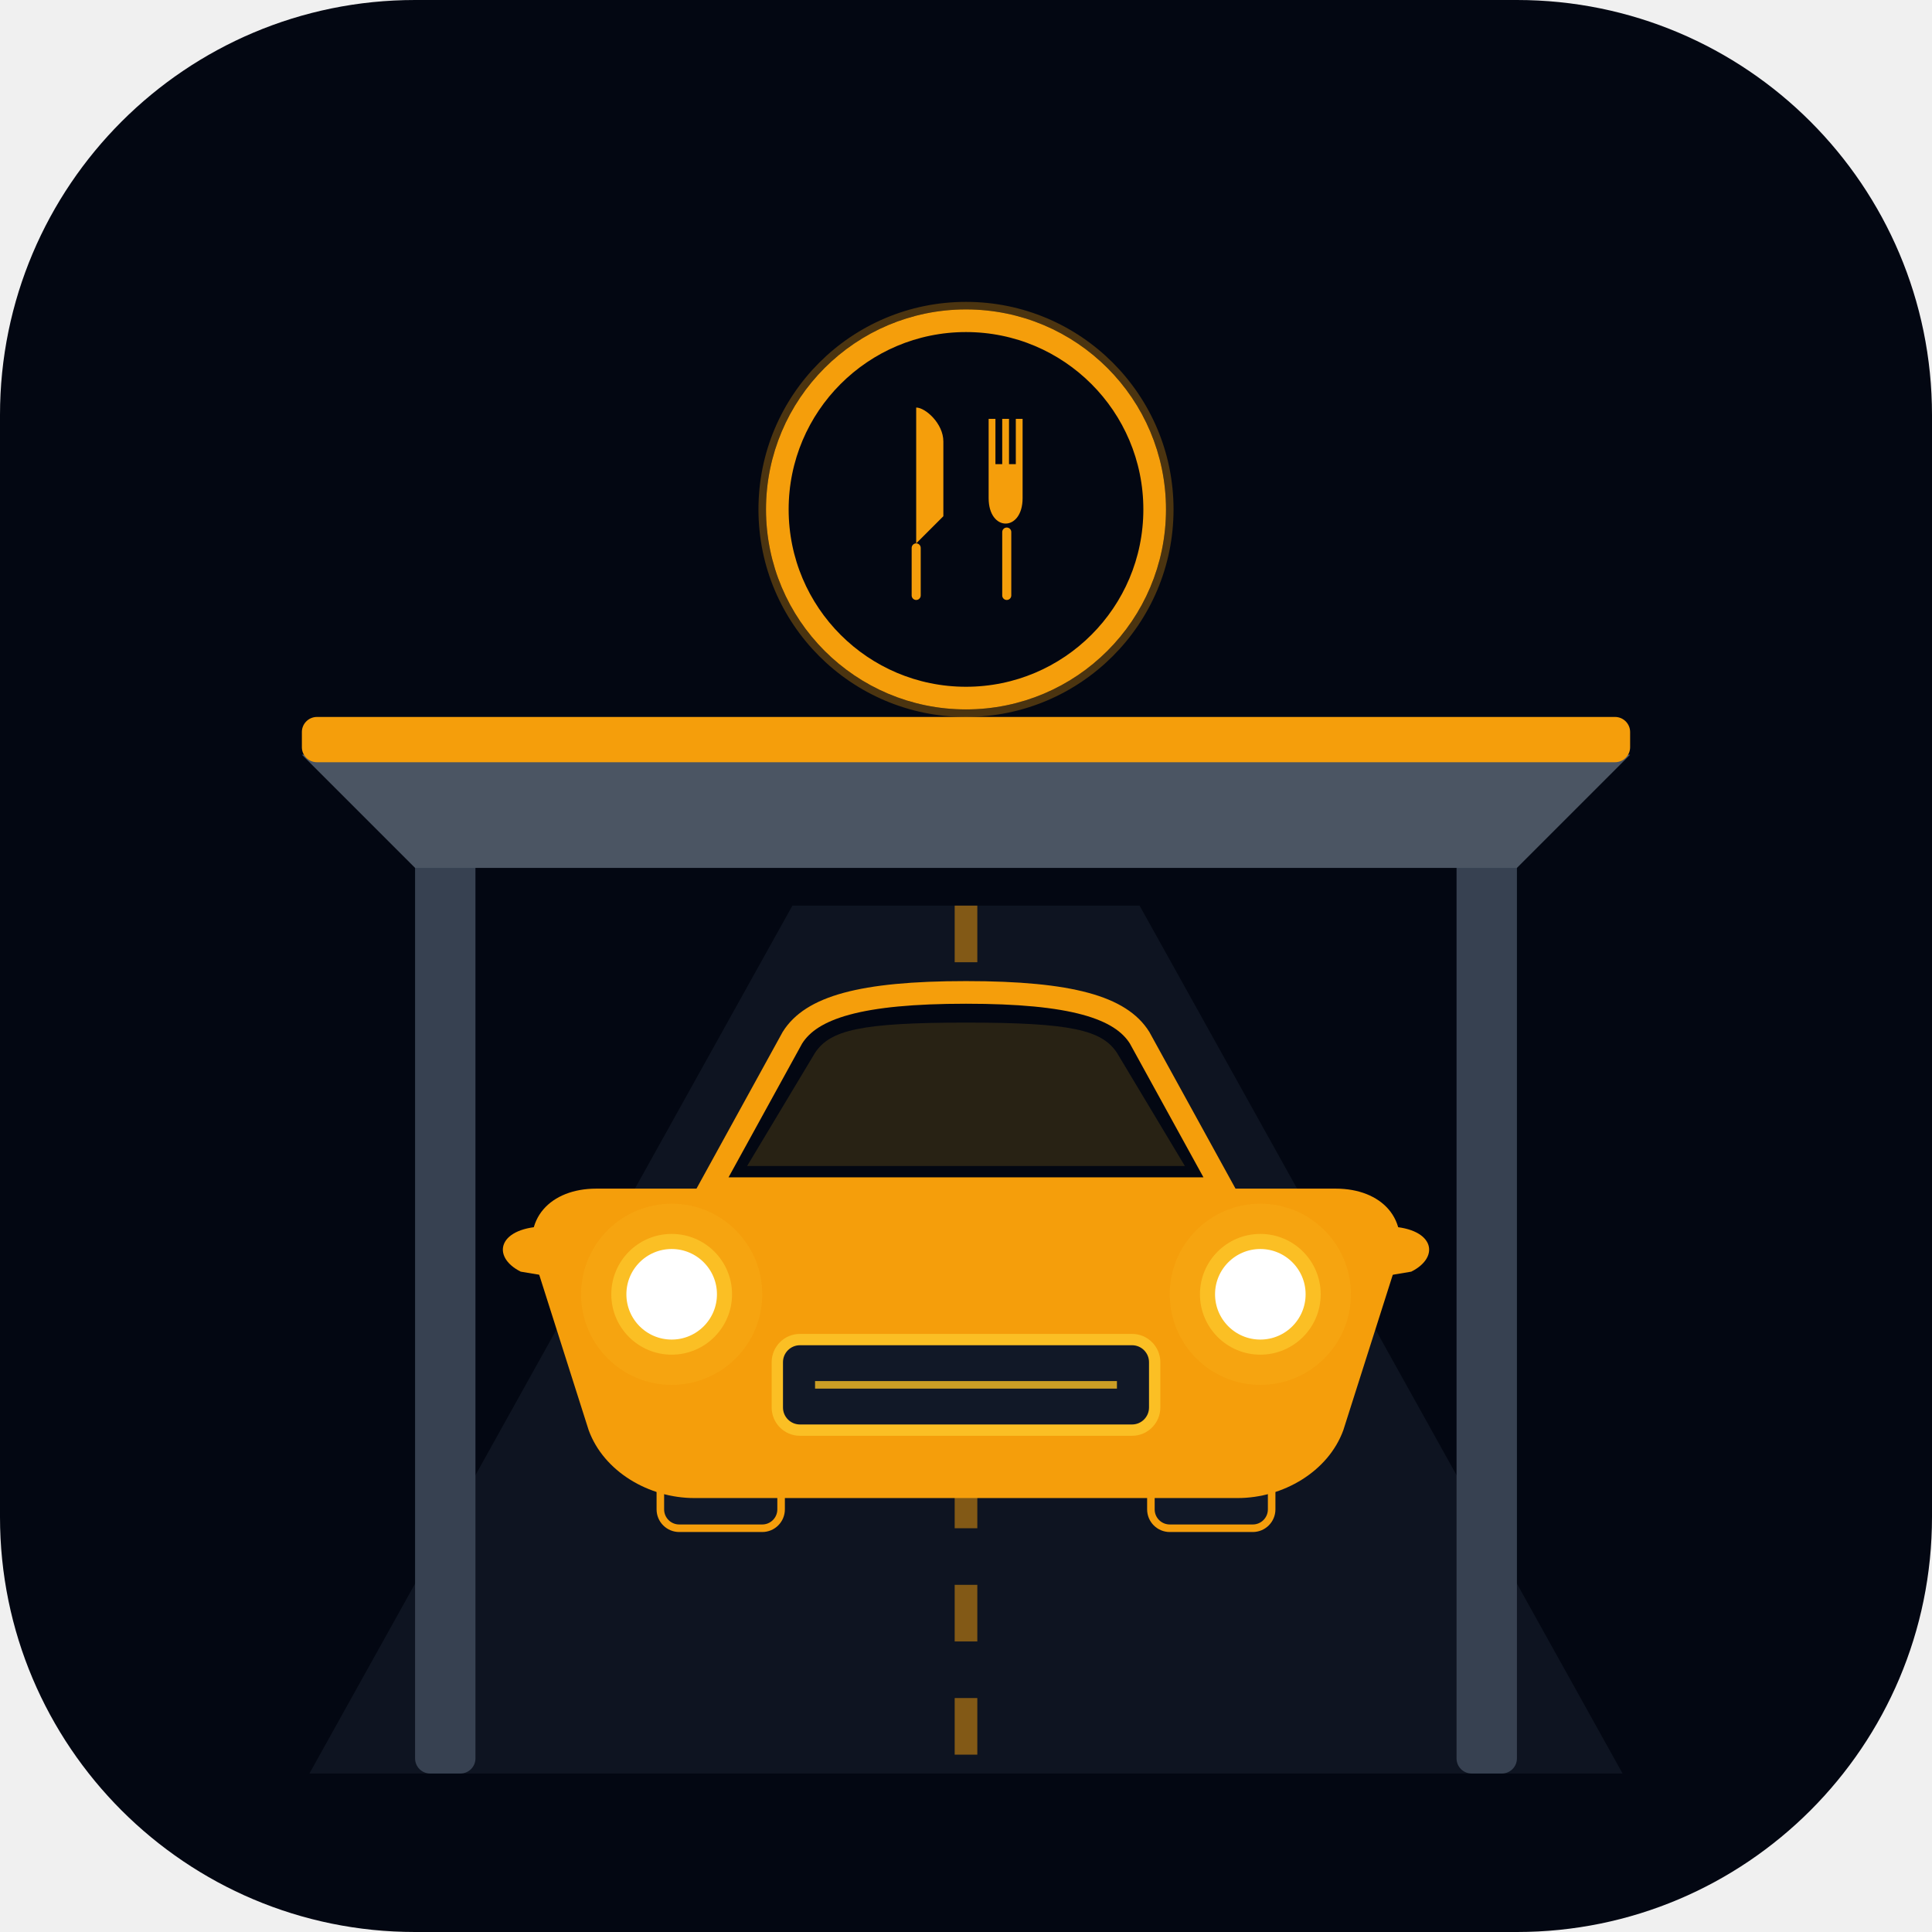
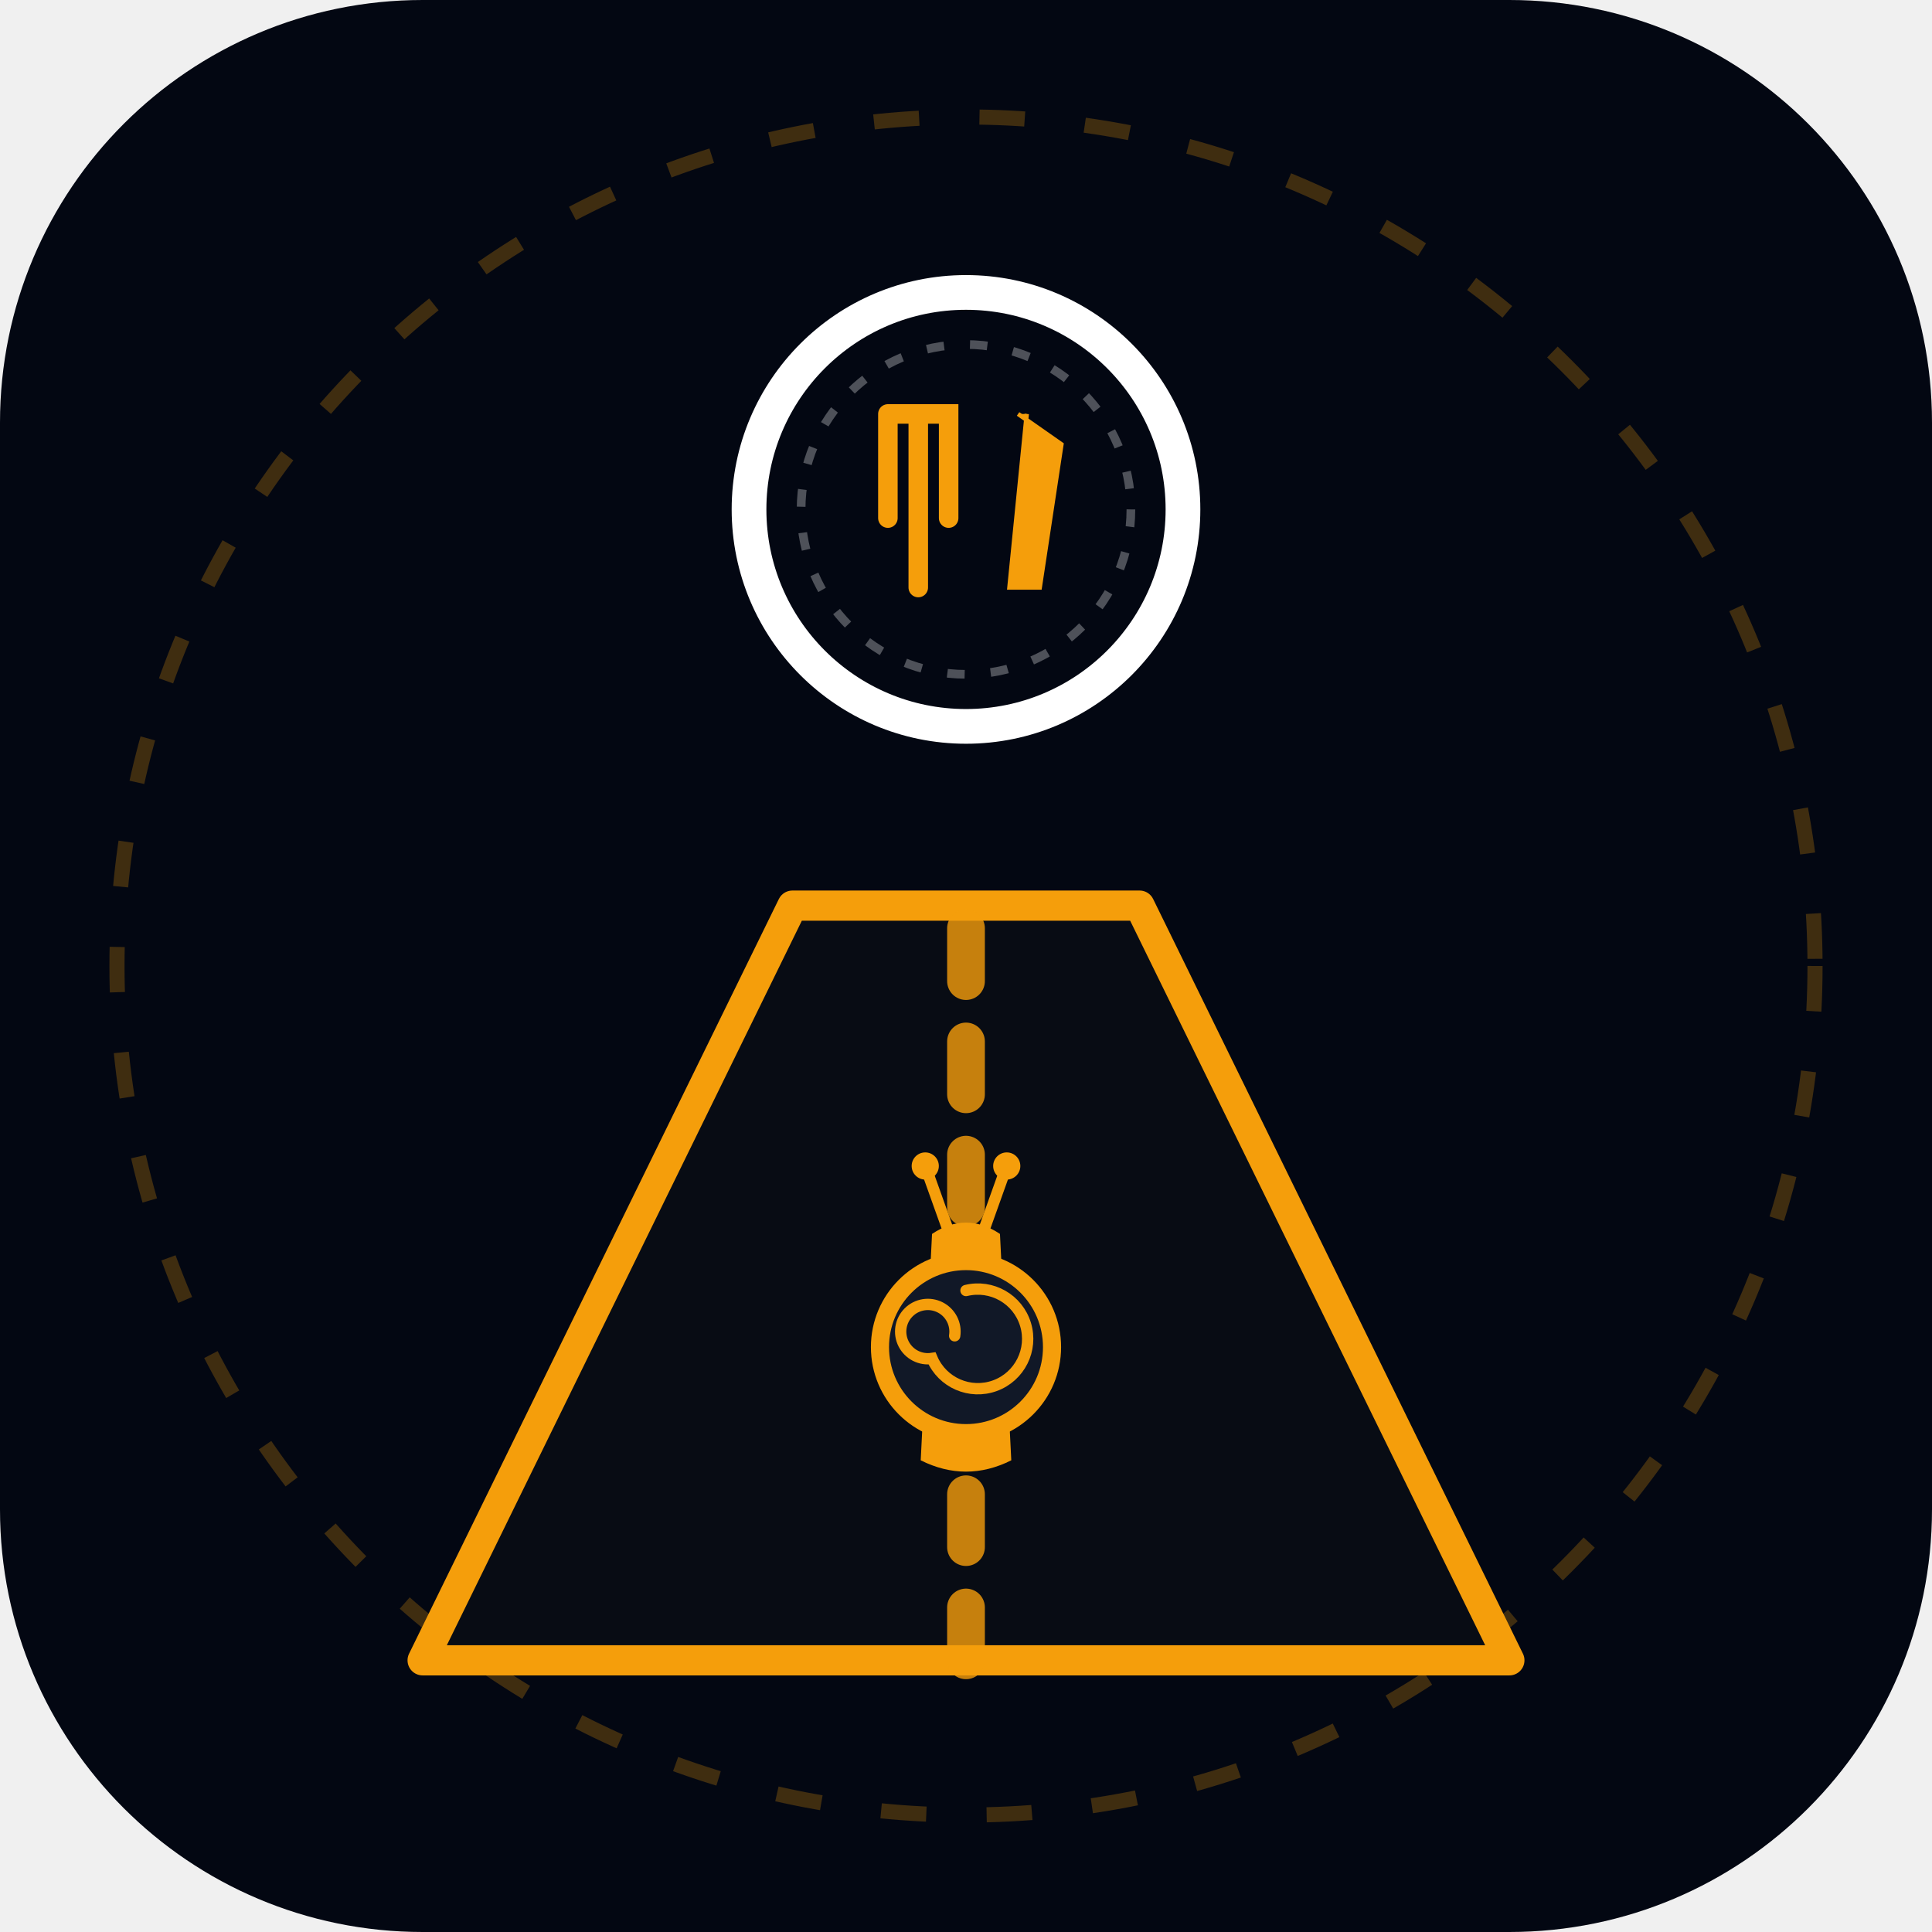
- <svg xmlns="http://www.w3.org/2000/svg" viewBox="0 0 512 512" width="512" height="512">
-   <rect width="512" height="512" rx="110" fill="#030712" />
-   <polygon points="210,240 302,240 430,470 82,470" fill="#1f2937" opacity="0.4" />
-   <line x1="256" y1="240" x2="256" y2="470" stroke="#f59e0b" stroke-dasharray="15 15" stroke-width="6" opacity="0.5" />
-   <rect x="110" y="220" width="16" height="250" fill="#374151" rx="4" />
-   <rect x="386" y="220" width="16" height="250" fill="#374151" rx="4" />
-   <path d="M80 200 L432 200 L402 230 L110 230 Z" fill="#4b5563" />
-   <rect x="80" y="190" width="352" height="12" rx="4" fill="#f59e0b" />
-   <circle cx="256" cy="135" r="50" fill="#030712" stroke="#f59e0b" stroke-width="6" />
-   <circle cx="256" cy="135" r="54" fill="none" stroke="#f59e0b" stroke-width="2" opacity="0.3" />
-   <g transform="translate(256, 135) scale(0.6)">
-     <path d="M-22 15 L-10 3 L-10 -30 C-10 -38, -18 -45, -22 -45 Z" fill="#f59e0b" />
-     <rect x="-24" y="15" width="4" height="25" rx="2" fill="#f59e0b" />
-     <path d="M10 -5 L10 -40 L13 -40 L13 -20 L16 -20 L16 -40 L19 -40 L19 -20 L22 -20 L22 -40 L25 -40 L25 -5 C25 10, 10 10, 10 -5 Z" fill="#f59e0b" />
-     <rect x="16" y="8" width="4" height="32" rx="2" fill="#f59e0b" />
+ <svg xmlns="http://www.w3.org/2000/svg" viewBox="0 0 512 512" fill="none">
+   <rect width="512" height="512" rx="112" fill="#030712" />
+   <circle cx="256" cy="256" r="225" stroke="#f59e0b" stroke-width="4" stroke-dasharray="12 16" fill="none" opacity="0.25" />
+   <path d="M210 240 L302 240 L400 440 L112 440 Z" fill="#080c14" stroke="#f59e0b" stroke-width="8" stroke-linejoin="round" />
+   <path d="M256 440 L256 240" stroke="#f59e0b" stroke-width="10" stroke-dasharray="14 16" stroke-linecap="round" opacity="0.8" />
+   <g transform="translate(256, 345) scale(0.6)">
+     <path d="M-20 70 Q0 80 20 70 L15 -30 Q0 -40 -15 -30 Z" fill="#f59e0b" />
+     <path d="M-8 -32 L-18 -60 M8 -32 L18 -60" stroke="#f59e0b" stroke-width="5" stroke-linecap="round" />
+     <circle cx="-18" cy="-60" r="6" fill="#f59e0b" />
+     <circle cx="18" cy="-60" r="6" fill="#f59e0b" />
+     <circle cx="0" cy="20" r="38" fill="#111827" stroke="#f59e0b" stroke-width="8" />
+     <path d="M0 -5 A 22 22 0 1 1 -15 25 A 12 12 0 1 1 -5 15" stroke="#f59e0b" stroke-width="5" fill="none" stroke-linecap="round" />
  </g>
-   <g transform="translate(0, 45)">
-     <rect x="175" y="340" width="32" height="20" rx="5" fill="#111827" stroke="#f59e0b" stroke-width="2" />
-     <rect x="305" y="340" width="32" height="20" rx="5" fill="#111827" stroke="#f59e0b" stroke-width="2" />
-     <path d="M145,280 C132,280 130,288 138,292 L150,294 Z" fill="#f59e0b" />
-     <path d="M367,280 C380,280 382,288 374,292 L362,294 Z" fill="#f59e0b" />
-     <path d="M188,270 L210,230 C215,222 228,218 256,218 C284,218 297,222 302,230 L324,270 Z" fill="#030712" stroke="#f59e0b" stroke-width="6" />
-     <path d="M198,264 L216,234 C220,228 228,226 256,226 C284,226 292,228 296,234 L314,264 Z" fill="#fbbf24" opacity="0.15" />
-     <path d="M158,270 L354,270 C366,270 374,278 370,290 L356,334 C352,345 340,352 328,352 L184,352 C172,352 160,345 156,334 L142,290 C138,278 146,270 158,270 Z" fill="#f59e0b" />
-     <rect x="206" y="310" width="100" height="24" rx="6" fill="#111827" stroke="#fbbf24" stroke-width="3" />
-     <line x1="216" y1="322" x2="296" y2="322" stroke="#fbbf24" stroke-width="2" opacity="0.8" />
-     <circle cx="178" cy="298" r="24" fill="#fbbf24" opacity="0.2" />
-     <circle cx="178" cy="298" r="14" fill="#fff" stroke="#fbbf24" stroke-width="4" />
-     <circle cx="334" cy="298" r="24" fill="#fbbf24" opacity="0.2" />
-     <circle cx="334" cy="298" r="14" fill="#fff" stroke="#fbbf24" stroke-width="4" />
+   <g transform="translate(256, 135) scale(1.15)">
+     <circle cx="0" cy="0" r="50" fill="#030712" stroke="#ffffff" stroke-width="8" />
+     <circle cx="0" cy="0" r="38" fill="none" stroke="#ffffff" stroke-width="2" stroke-dasharray="4 6" opacity="0.3" />
+     <path d="M-18 -22 V2 M-11 -22 V2 M-4 -22 V2 M-18 -22 H-4 V2 M-11 2 V18" stroke="#f59e0b" stroke-width="4.5" stroke-linecap="round" />
+     <path d="M12 -22 L22 -15 L17 18 H10 L14 -22" fill="#f59e0b" stroke="#f59e0b" stroke-width="1" />
  </g>
</svg>
